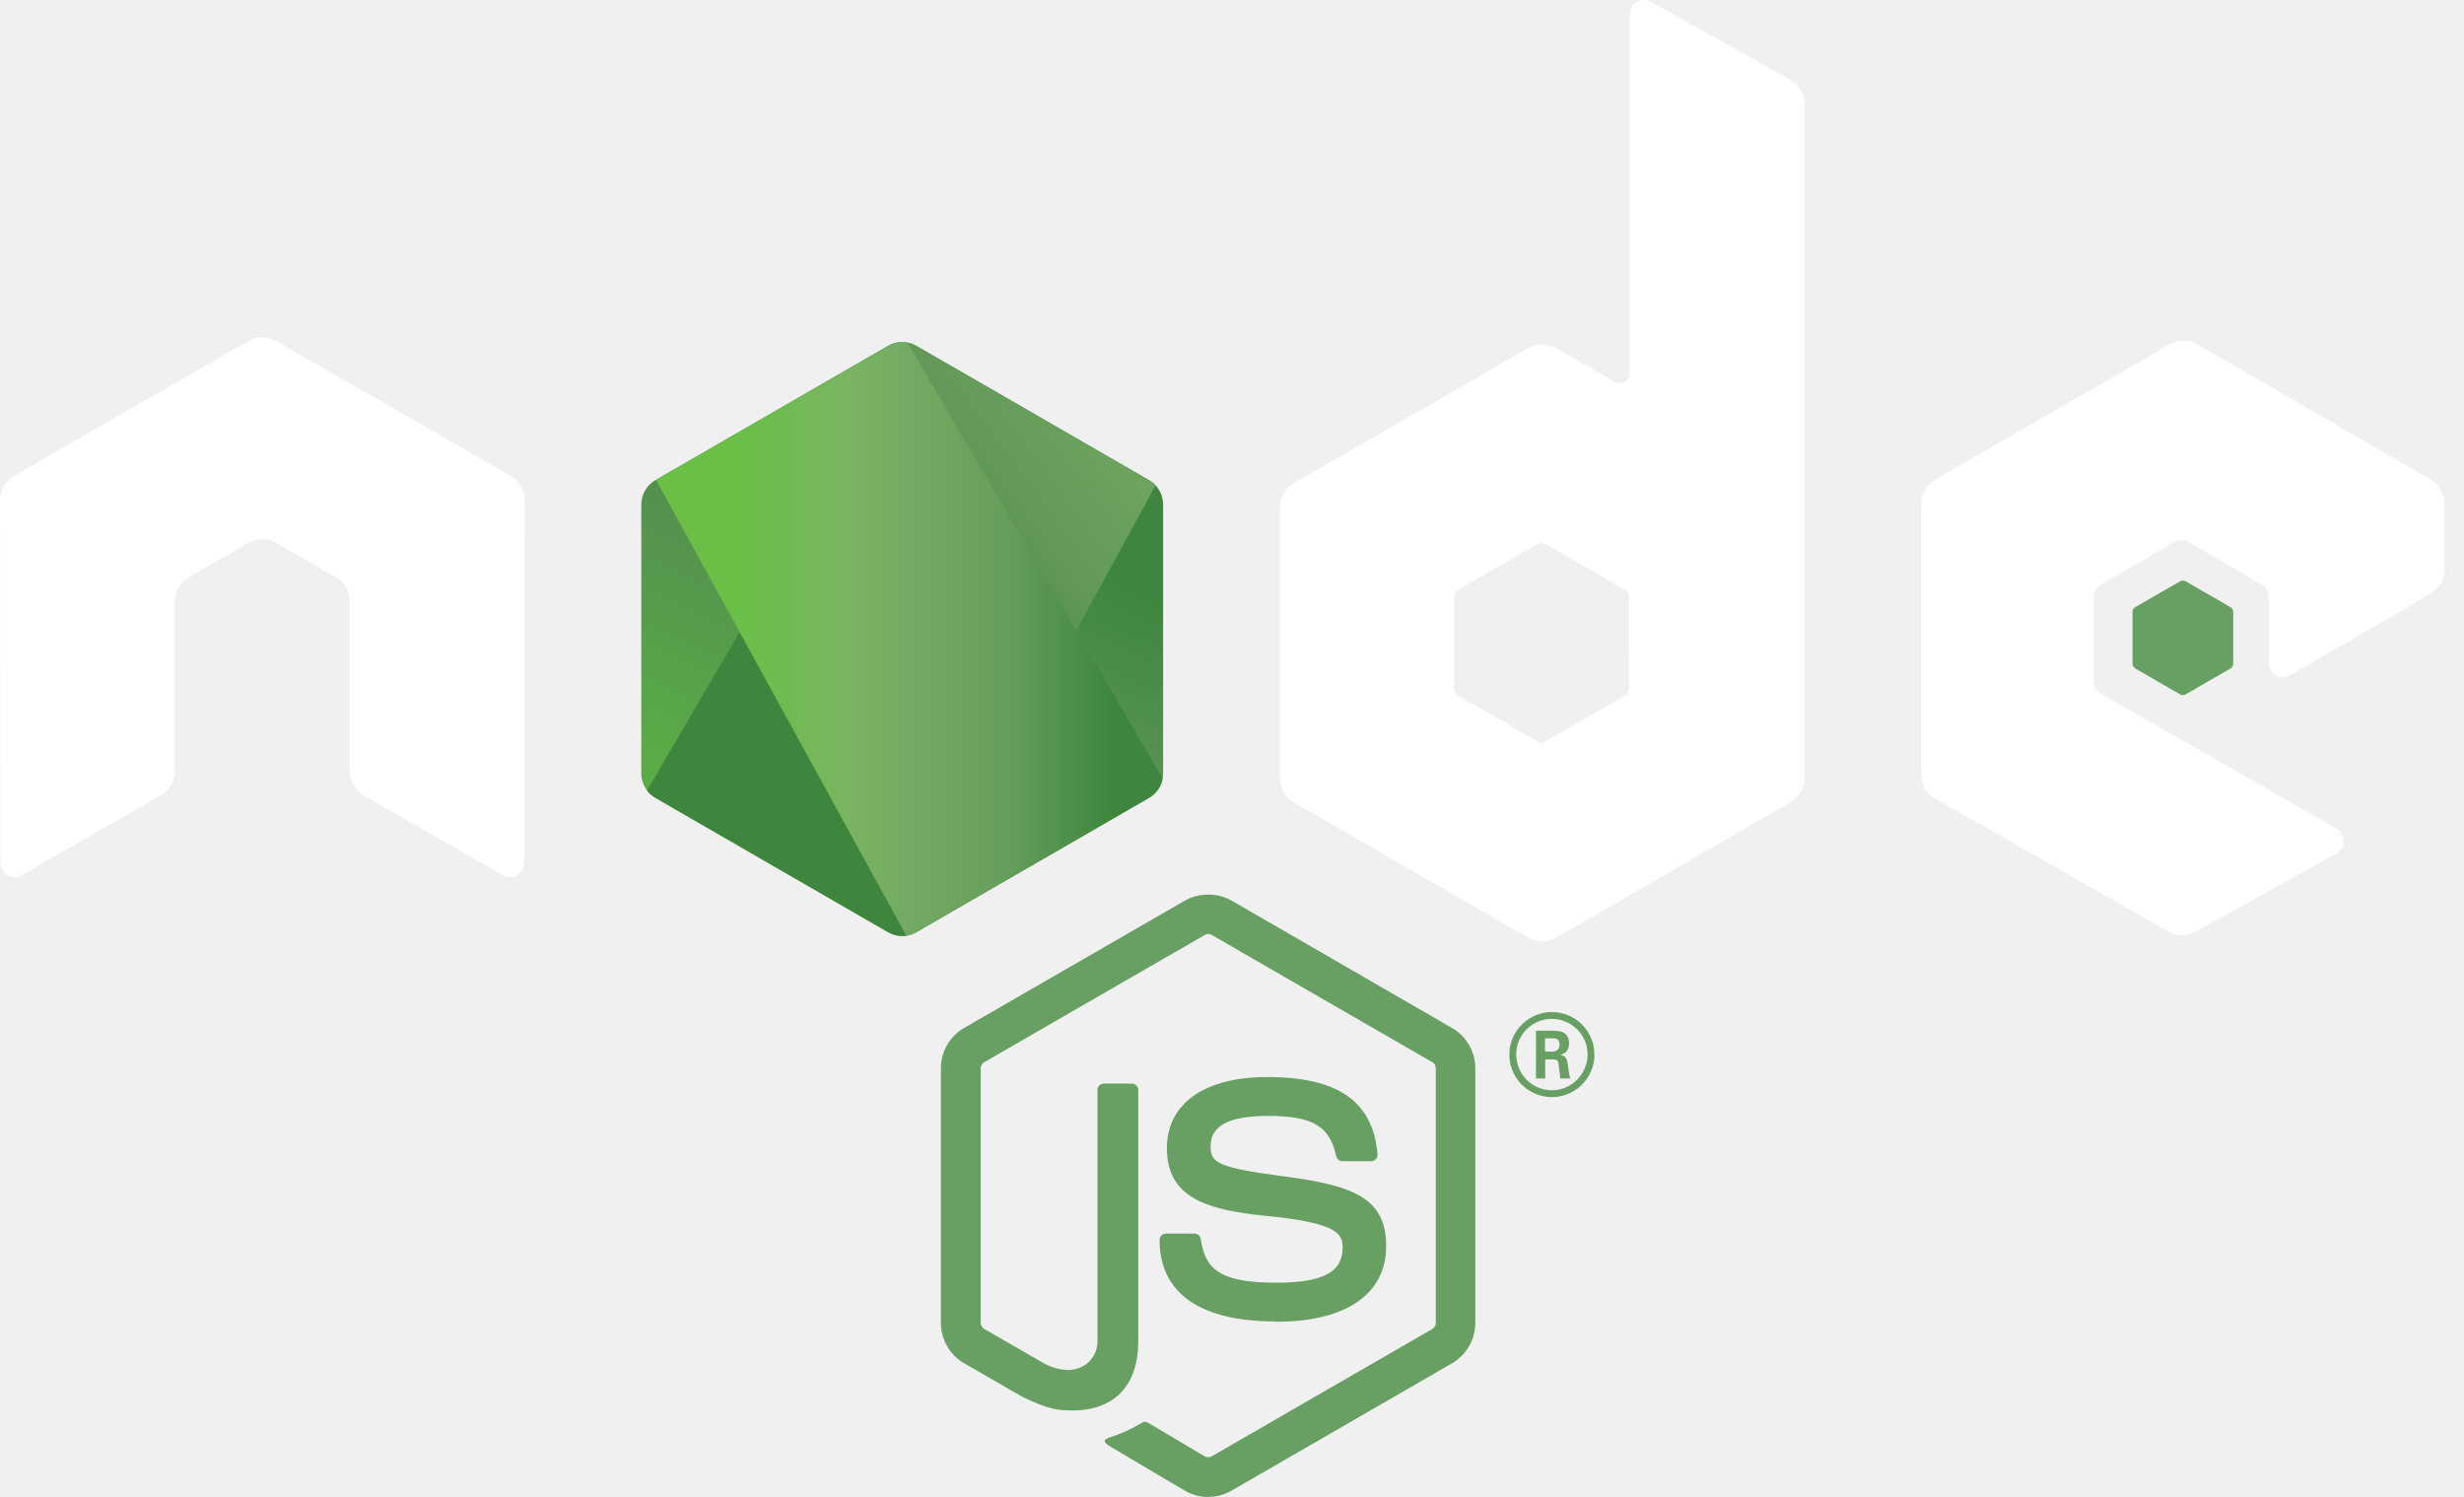
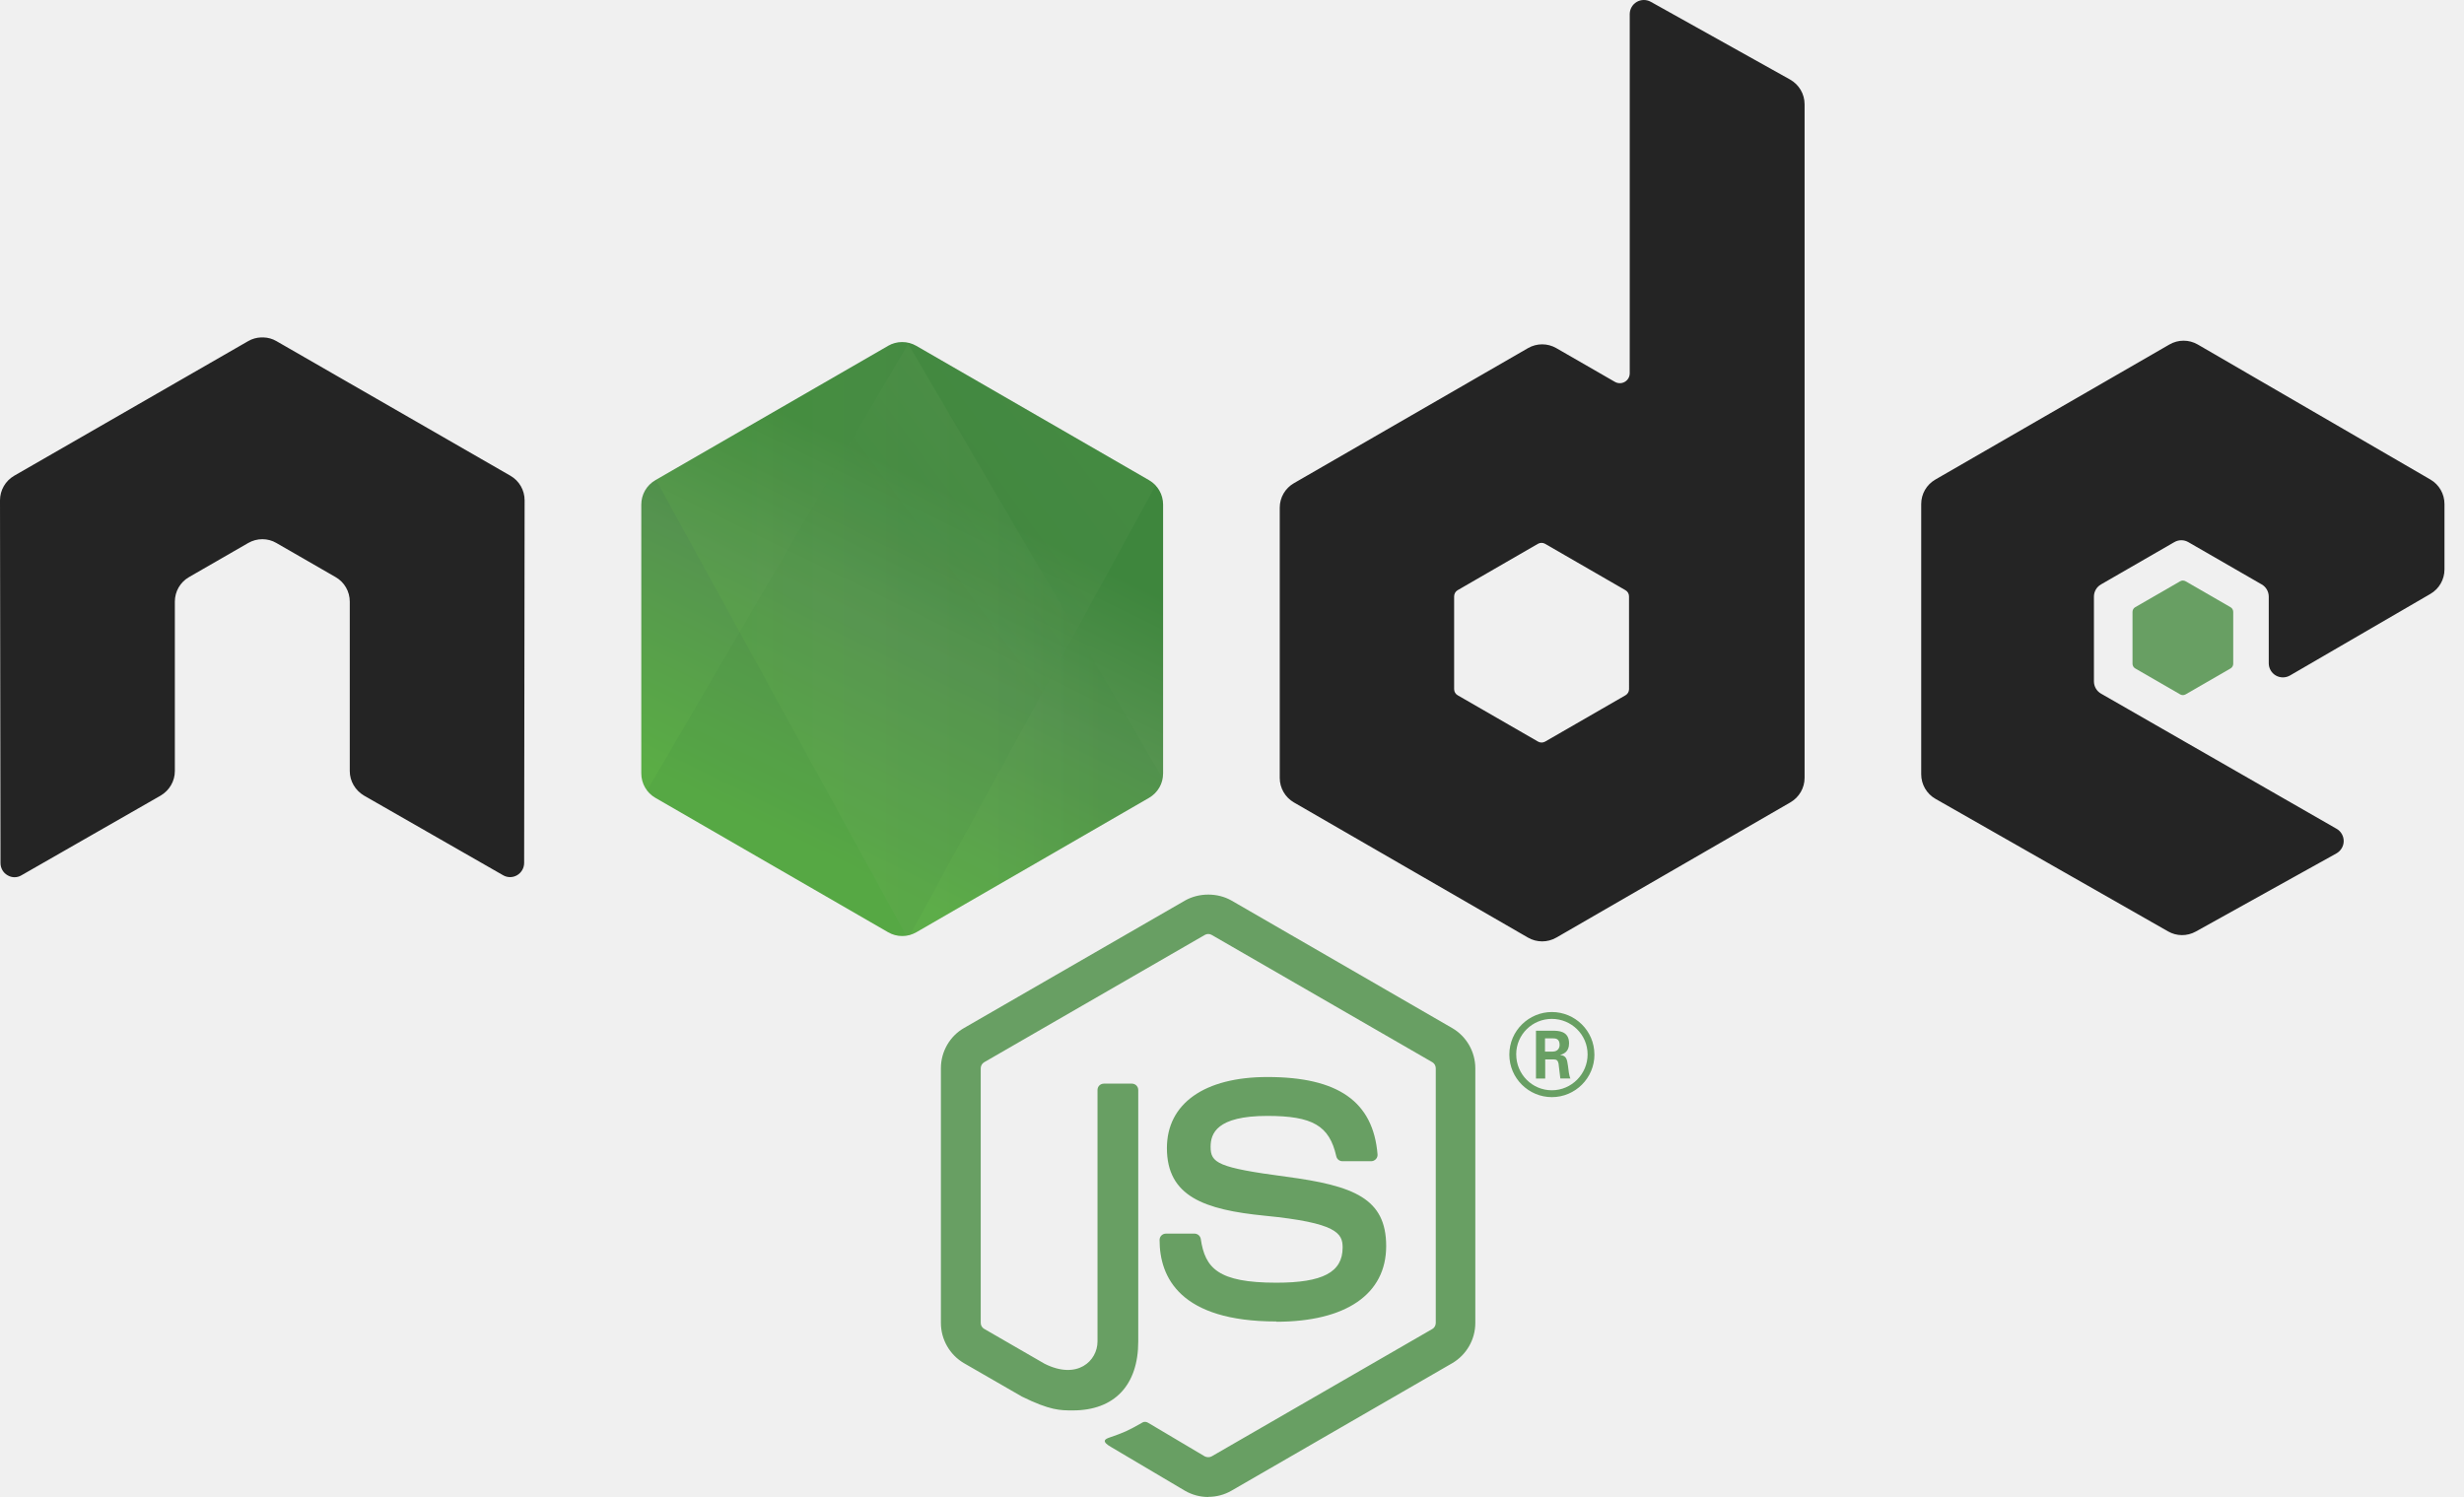
<svg xmlns="http://www.w3.org/2000/svg" width="79" height="48" viewBox="0 0 79 48" fill="none">
  <g id="Node.js_logo 1" clip-path="url(#clip0_29_598)">
    <path id="Vector" d="M38.737 48C38.479 48 38.222 47.932 37.995 47.802L35.632 46.403C35.279 46.206 35.451 46.136 35.568 46.095C36.038 45.931 36.134 45.894 36.636 45.608C36.689 45.578 36.758 45.589 36.812 45.621L38.627 46.698C38.693 46.733 38.786 46.733 38.847 46.698L45.925 42.612C45.99 42.575 46.033 42.499 46.033 42.421V34.254C46.033 34.172 45.99 34.099 45.923 34.059L38.848 29.977C38.782 29.938 38.696 29.938 38.63 29.977L31.556 34.059C31.488 34.098 31.444 34.174 31.444 34.252V42.419C31.444 42.497 31.487 42.572 31.554 42.609L33.492 43.728C34.545 44.255 35.188 43.635 35.188 43.011V34.95C35.188 34.835 35.278 34.746 35.394 34.746H36.29C36.401 34.746 36.494 34.835 36.494 34.95V43.014C36.494 44.418 35.728 45.224 34.398 45.224C33.989 45.224 33.666 45.224 32.766 44.781L30.909 43.711C30.451 43.445 30.167 42.949 30.167 42.419V34.252C30.167 33.72 30.451 33.224 30.909 32.962L37.994 28.875C38.443 28.621 39.038 28.621 39.483 28.875L46.559 32.964C47.016 33.228 47.301 33.722 47.301 34.254V42.421C47.301 42.951 47.016 43.445 46.559 43.711L39.483 47.798C39.256 47.929 38.999 47.996 38.737 47.996" fill="#689F63" />
    <path id="Vector_2" d="M40.924 42.372C37.827 42.372 37.178 40.951 37.178 39.758C37.178 39.645 37.269 39.555 37.383 39.555H38.297C38.398 39.555 38.483 39.628 38.499 39.728C38.637 40.659 39.048 41.129 40.921 41.129C42.413 41.129 43.047 40.792 43.047 40.001C43.047 39.546 42.866 39.208 40.549 38.981C38.611 38.789 37.413 38.362 37.413 36.812C37.413 35.384 38.618 34.534 40.636 34.534C42.901 34.534 44.025 35.32 44.166 37.011C44.172 37.069 44.151 37.126 44.112 37.168C44.073 37.209 44.018 37.234 43.961 37.234H43.041C42.946 37.234 42.862 37.166 42.843 37.074C42.622 36.095 42.087 35.781 40.632 35.781C39.004 35.781 38.814 36.348 38.814 36.773C38.814 37.289 39.038 37.439 41.234 37.73C43.41 38.019 44.443 38.426 44.443 39.955C44.443 41.496 43.157 42.381 40.914 42.381M49.535 33.719H49.772C49.967 33.719 50.004 33.582 50.004 33.503C50.004 33.294 49.861 33.294 49.781 33.294H49.536L49.535 33.719ZM49.246 33.049H49.772C49.953 33.049 50.307 33.049 50.307 33.453C50.307 33.735 50.126 33.793 50.018 33.829C50.229 33.843 50.243 33.981 50.272 34.176C50.286 34.298 50.309 34.509 50.351 34.58H50.027C50.018 34.509 49.969 34.119 49.969 34.098C49.947 34.011 49.917 33.969 49.809 33.969H49.542V34.582H49.246V33.049ZM48.613 33.811C48.613 34.445 49.125 34.959 49.754 34.959C50.389 34.959 50.901 34.435 50.901 33.811C50.901 33.175 50.382 32.67 49.753 32.67C49.133 32.67 48.612 33.168 48.612 33.809M51.12 33.815C51.12 34.566 50.506 35.179 49.756 35.179C49.012 35.179 48.392 34.573 48.392 33.815C48.392 33.042 49.026 32.45 49.756 32.45C50.491 32.45 51.119 33.044 51.119 33.815" fill="#689F63" />
-     <path id="Vector_3" fill-rule="evenodd" clip-rule="evenodd" d="M16.82 16.043C16.82 15.717 16.648 15.417 16.366 15.255L8.862 10.937C8.736 10.863 8.594 10.824 8.45 10.819H8.372C8.228 10.824 8.086 10.863 7.958 10.937L0.454 15.255C0.174 15.418 0 15.717 0 16.043L0.016 27.673C0.016 27.834 0.1 27.985 0.241 28.064C0.38 28.149 0.553 28.149 0.691 28.064L5.153 25.509C5.434 25.342 5.606 25.046 5.606 24.723V19.29C5.606 18.966 5.778 18.666 6.059 18.505L7.958 17.411C8.099 17.33 8.254 17.289 8.412 17.289C8.567 17.289 8.725 17.329 8.862 17.411L10.761 18.505C11.042 18.666 11.214 18.965 11.214 19.29V24.722C11.214 25.044 11.388 25.342 11.669 25.509L16.127 28.062C16.267 28.145 16.441 28.145 16.581 28.062C16.718 27.982 16.805 27.831 16.805 27.67L16.82 16.043ZM52.23 22.097C52.23 22.178 52.187 22.253 52.117 22.293L49.539 23.779C49.469 23.819 49.383 23.819 49.313 23.779L46.735 22.293C46.664 22.253 46.622 22.178 46.622 22.097V19.122C46.622 19.041 46.664 18.966 46.733 18.925L49.309 17.437C49.38 17.396 49.467 17.396 49.538 17.437L52.116 18.925C52.187 18.966 52.229 19.041 52.229 19.122L52.23 22.097ZM52.926 0.057C52.785 -0.021 52.614 -0.019 52.475 0.062C52.337 0.144 52.252 0.292 52.252 0.454V11.97C52.252 12.083 52.192 12.188 52.093 12.244C51.996 12.301 51.875 12.301 51.776 12.244L49.897 11.162C49.617 11 49.272 11 48.991 11.162L41.484 15.494C41.204 15.655 41.031 15.954 41.031 16.277V24.944C41.031 25.268 41.204 25.566 41.484 25.729L48.991 30.064C49.271 30.225 49.616 30.225 49.898 30.064L57.404 25.727C57.684 25.564 57.858 25.266 57.858 24.942V3.342C57.858 3.013 57.679 2.711 57.392 2.55L52.926 0.057ZM77.923 19.043C78.202 18.881 78.374 18.582 78.374 18.26V16.16C78.374 15.836 78.202 15.538 77.923 15.376L70.464 11.046C70.182 10.883 69.837 10.883 69.555 11.046L62.05 15.377C61.768 15.54 61.597 15.838 61.597 16.162V24.826C61.597 25.152 61.772 25.453 62.054 25.614L69.511 29.864C69.785 30.022 70.122 30.024 70.4 29.87L74.911 27.363C75.052 27.283 75.143 27.132 75.143 26.969C75.143 26.806 75.056 26.654 74.914 26.574L67.363 22.241C67.222 22.161 67.135 22.01 67.135 21.849V19.131C67.135 18.969 67.22 18.82 67.362 18.739L69.711 17.384C69.851 17.302 70.023 17.302 70.163 17.384L72.514 18.739C72.654 18.819 72.74 18.969 72.74 19.13V21.267C72.74 21.428 72.827 21.579 72.967 21.66C73.107 21.74 73.281 21.74 73.421 21.659L77.923 19.043Z" fill="white" />
+     <path id="Vector_3" fill-rule="evenodd" clip-rule="evenodd" d="M16.82 16.043C16.82 15.717 16.648 15.417 16.366 15.255L8.862 10.937C8.736 10.863 8.594 10.824 8.45 10.819H8.372C8.228 10.824 8.086 10.863 7.958 10.937L0.454 15.255C0.174 15.418 0 15.717 0 16.043L0.016 27.673C0.016 27.834 0.1 27.985 0.241 28.064C0.38 28.149 0.553 28.149 0.691 28.064L5.153 25.509C5.434 25.342 5.606 25.046 5.606 24.723V19.29C5.606 18.966 5.778 18.666 6.059 18.505L7.958 17.411C8.099 17.33 8.254 17.289 8.412 17.289C8.567 17.289 8.725 17.329 8.862 17.411L10.761 18.505C11.042 18.666 11.214 18.965 11.214 19.29V24.722C11.214 25.044 11.388 25.342 11.669 25.509L16.127 28.062C16.267 28.145 16.441 28.145 16.581 28.062C16.718 27.982 16.805 27.831 16.805 27.67L16.82 16.043ZM52.23 22.097C52.23 22.178 52.187 22.253 52.117 22.293L49.539 23.779C49.469 23.819 49.383 23.819 49.313 23.779L46.735 22.293C46.664 22.253 46.622 22.178 46.622 22.097V19.122C46.622 19.041 46.664 18.966 46.733 18.925L49.309 17.437C49.38 17.396 49.467 17.396 49.538 17.437L52.116 18.925C52.187 18.966 52.229 19.041 52.229 19.122L52.23 22.097ZM52.926 0.057C52.785 -0.021 52.614 -0.019 52.475 0.062C52.337 0.144 52.252 0.292 52.252 0.454V11.97C52.252 12.083 52.192 12.188 52.093 12.244C51.996 12.301 51.875 12.301 51.776 12.244L49.897 11.162C49.617 11 49.272 11 48.991 11.162L41.484 15.494C41.204 15.655 41.031 15.954 41.031 16.277V24.944C41.031 25.268 41.204 25.566 41.484 25.729L48.991 30.064C49.271 30.225 49.616 30.225 49.898 30.064L57.404 25.727C57.684 25.564 57.858 25.266 57.858 24.942V3.342C57.858 3.013 57.679 2.711 57.392 2.55L52.926 0.057ZM77.923 19.043C78.202 18.881 78.374 18.582 78.374 18.26V16.16C78.374 15.836 78.202 15.538 77.923 15.376L70.464 11.046C70.182 10.883 69.837 10.883 69.555 11.046L62.05 15.377C61.768 15.54 61.597 15.838 61.597 16.162V24.826C61.597 25.152 61.772 25.453 62.054 25.614L69.511 29.864C69.785 30.022 70.122 30.024 70.4 29.87L74.911 27.363C75.052 27.283 75.143 27.132 75.143 26.969C75.143 26.806 75.056 26.654 74.914 26.574L67.363 22.241C67.222 22.161 67.135 22.01 67.135 21.849V19.131C67.135 18.969 67.22 18.82 67.362 18.739L69.711 17.384C69.851 17.302 70.023 17.302 70.163 17.384L72.514 18.739C72.654 18.819 72.74 18.969 72.74 19.13V21.267C72.74 21.428 72.827 21.579 72.967 21.66C73.107 21.74 73.281 21.74 73.421 21.659L77.923 19.043Z" fill="#242424" />
    <path id="Vector_4" fill-rule="evenodd" clip-rule="evenodd" d="M69.9 18.638C69.953 18.607 70.02 18.607 70.074 18.638L71.514 19.469C71.568 19.5 71.601 19.558 71.601 19.62V21.283C71.601 21.345 71.568 21.403 71.514 21.434L70.074 22.265C70.02 22.296 69.953 22.296 69.9 22.265L68.461 21.434C68.406 21.403 68.372 21.345 68.372 21.283V19.62C68.372 19.558 68.404 19.5 68.459 19.469L69.9 18.638Z" fill="#689F63" />
    <g id="Clip path group">
      <mask id="mask0_29_598" style="mask-type:luminance" maskUnits="userSpaceOnUse" x="20" y="10" width="18" height="21">
        <g id="a">
          <path id="Vector_5" d="M28.476 11.089L21.012 15.397C20.732 15.558 20.561 15.856 20.561 16.178V24.8C20.561 25.122 20.732 25.419 21.012 25.581L28.476 29.892C28.755 30.053 29.099 30.053 29.378 29.892L36.841 25.581C37.12 25.419 37.291 25.122 37.291 24.8V16.178C37.291 15.856 37.12 15.558 36.84 15.397L29.377 11.089C29.237 11.008 29.081 10.968 28.925 10.968C28.77 10.968 28.614 11.008 28.474 11.089" fill="white" />
        </g>
      </mask>
      <g mask="url(#mask0_29_598)">
        <g id="Group">
          <path id="Vector_6" d="M44.834 14.665L23.802 4.356L13.018 26.356L34.05 36.666L44.834 14.665Z" fill="url(#paint0_linear_29_598)" />
        </g>
      </g>
    </g>
    <g id="Clip path group_2">
      <mask id="mask1_29_598" style="mask-type:luminance" maskUnits="userSpaceOnUse" x="20" y="10" width="18" height="21">
        <g id="c">
-           <path id="Vector_7" d="M20.745 25.348C20.817 25.44 20.906 25.52 21.011 25.581L27.414 29.279L28.48 29.892C28.64 29.984 28.822 30.023 29 30.01C29.06 30.005 29.119 29.994 29.177 29.977L37.05 15.563C36.989 15.497 36.919 15.443 36.84 15.396L31.952 12.574L29.369 11.088C29.296 11.045 29.216 11.015 29.135 10.994L20.745 25.348Z" fill="white" />
+           <path id="Vector_7" d="M20.745 25.348C20.817 25.44 20.906 25.52 21.011 25.581L27.414 29.279L28.48 29.892C28.64 29.984 28.822 30.023 29 30.01C29.06 30.005 29.119 29.994 29.177 29.977L37.05 15.563C36.989 15.497 36.919 15.443 36.84 15.396L31.952 12.574L29.369 11.088C29.296 11.045 29.216 11.015 29.135 10.994L20.745 25.348Z" fill="#242424" />
        </g>
      </mask>
      <g mask="url(#mask1_29_598)">
        <g id="Group_2">
          <path id="Vector_8" d="M11.651 17.715L26.503 37.815L46.143 23.304L31.291 3.204L11.651 17.715Z" fill="url(#paint1_linear_29_598)" />
        </g>
      </g>
    </g>
    <g id="Clip path group_3">
      <mask id="mask2_29_598" style="mask-type:luminance" maskUnits="userSpaceOnUse" x="21" y="10" width="17" height="21">
        <g id="e">
-           <path id="Vector_9" d="M28.836 10.973C28.71 10.986 28.588 11.025 28.475 11.089L21.032 15.385L29.058 30.003C29.17 29.987 29.279 29.95 29.379 29.892L36.843 25.581C37.073 25.447 37.231 25.221 37.279 24.965L29.097 10.988C29.037 10.976 28.976 10.97 28.914 10.97C28.89 10.97 28.865 10.971 28.84 10.973" fill="white" />
+           <path id="Vector_9" d="M28.836 10.973C28.71 10.986 28.588 11.025 28.475 11.089L21.032 15.385L29.058 30.003C29.17 29.987 29.279 29.95 29.379 29.892L36.843 25.581C37.073 25.447 37.231 25.221 37.279 24.965L29.097 10.988C29.037 10.976 28.976 10.97 28.914 10.97C28.89 10.97 28.865 10.971 28.84 10.973" fill="#242424" />
        </g>
      </mask>
      <g mask="url(#mask2_29_598)">
        <g id="Group_3">
          <path id="Vector_10" d="M21.032 10.97V30.003H37.276V10.97H21.032Z" fill="url(#paint2_linear_29_598)" />
        </g>
      </g>
    </g>
  </g>
  <defs>
    <linearGradient id="paint0_linear_29_598" x1="34.312" y1="9.495" x2="23.528" y2="31.493" gradientUnits="userSpaceOnUse">
      <stop offset="0.3" stop-color="#3E863D" />
      <stop offset="0.5" stop-color="#55934F" />
      <stop offset="0.8" stop-color="#5AAD45" />
    </linearGradient>
    <linearGradient id="paint1_linear_29_598" x1="19.166" y1="27.88" x2="38.808" y2="13.367" gradientUnits="userSpaceOnUse">
      <stop offset="0.57" stop-color="#3E863D" />
      <stop offset="0.72" stop-color="#619857" />
      <stop offset="1" stop-color="#76AC64" />
    </linearGradient>
    <linearGradient id="paint2_linear_29_598" x1="21.038" y1="20.487" x2="37.279" y2="20.487" gradientUnits="userSpaceOnUse">
      <stop offset="0.16" stop-color="#6BBF47" />
      <stop offset="0.38" stop-color="#79B461" />
      <stop offset="0.47" stop-color="#75AC64" />
      <stop offset="0.7" stop-color="#659E5A" />
      <stop offset="0.9" stop-color="#3E863D" />
    </linearGradient>
    <clipPath id="clip0_29_598">
      <rect width="78.374" height="48" fill="white" />
    </clipPath>
  </defs>
</svg>
